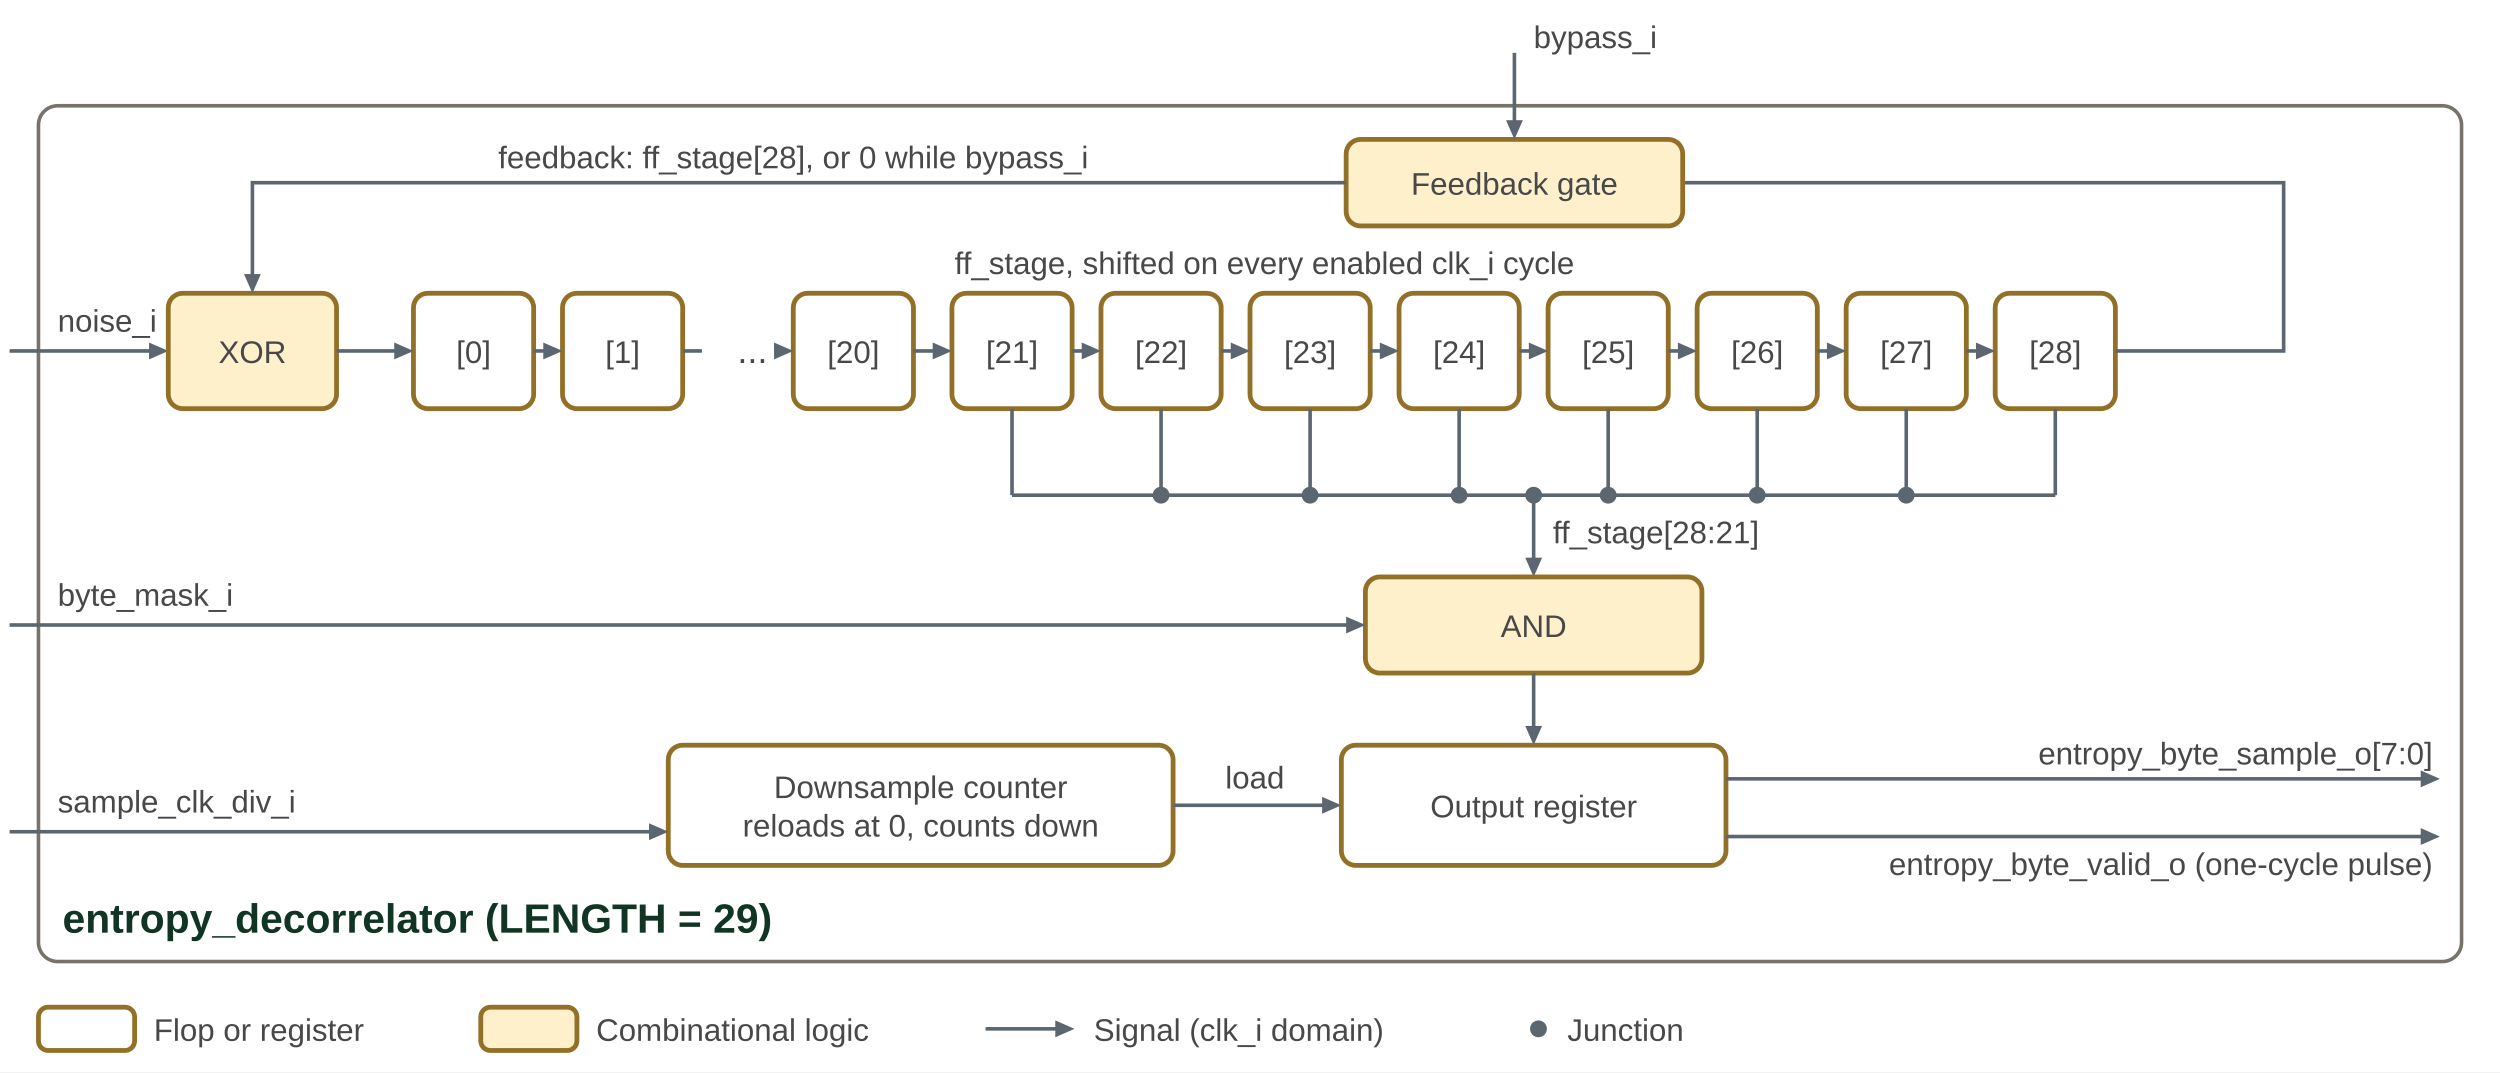
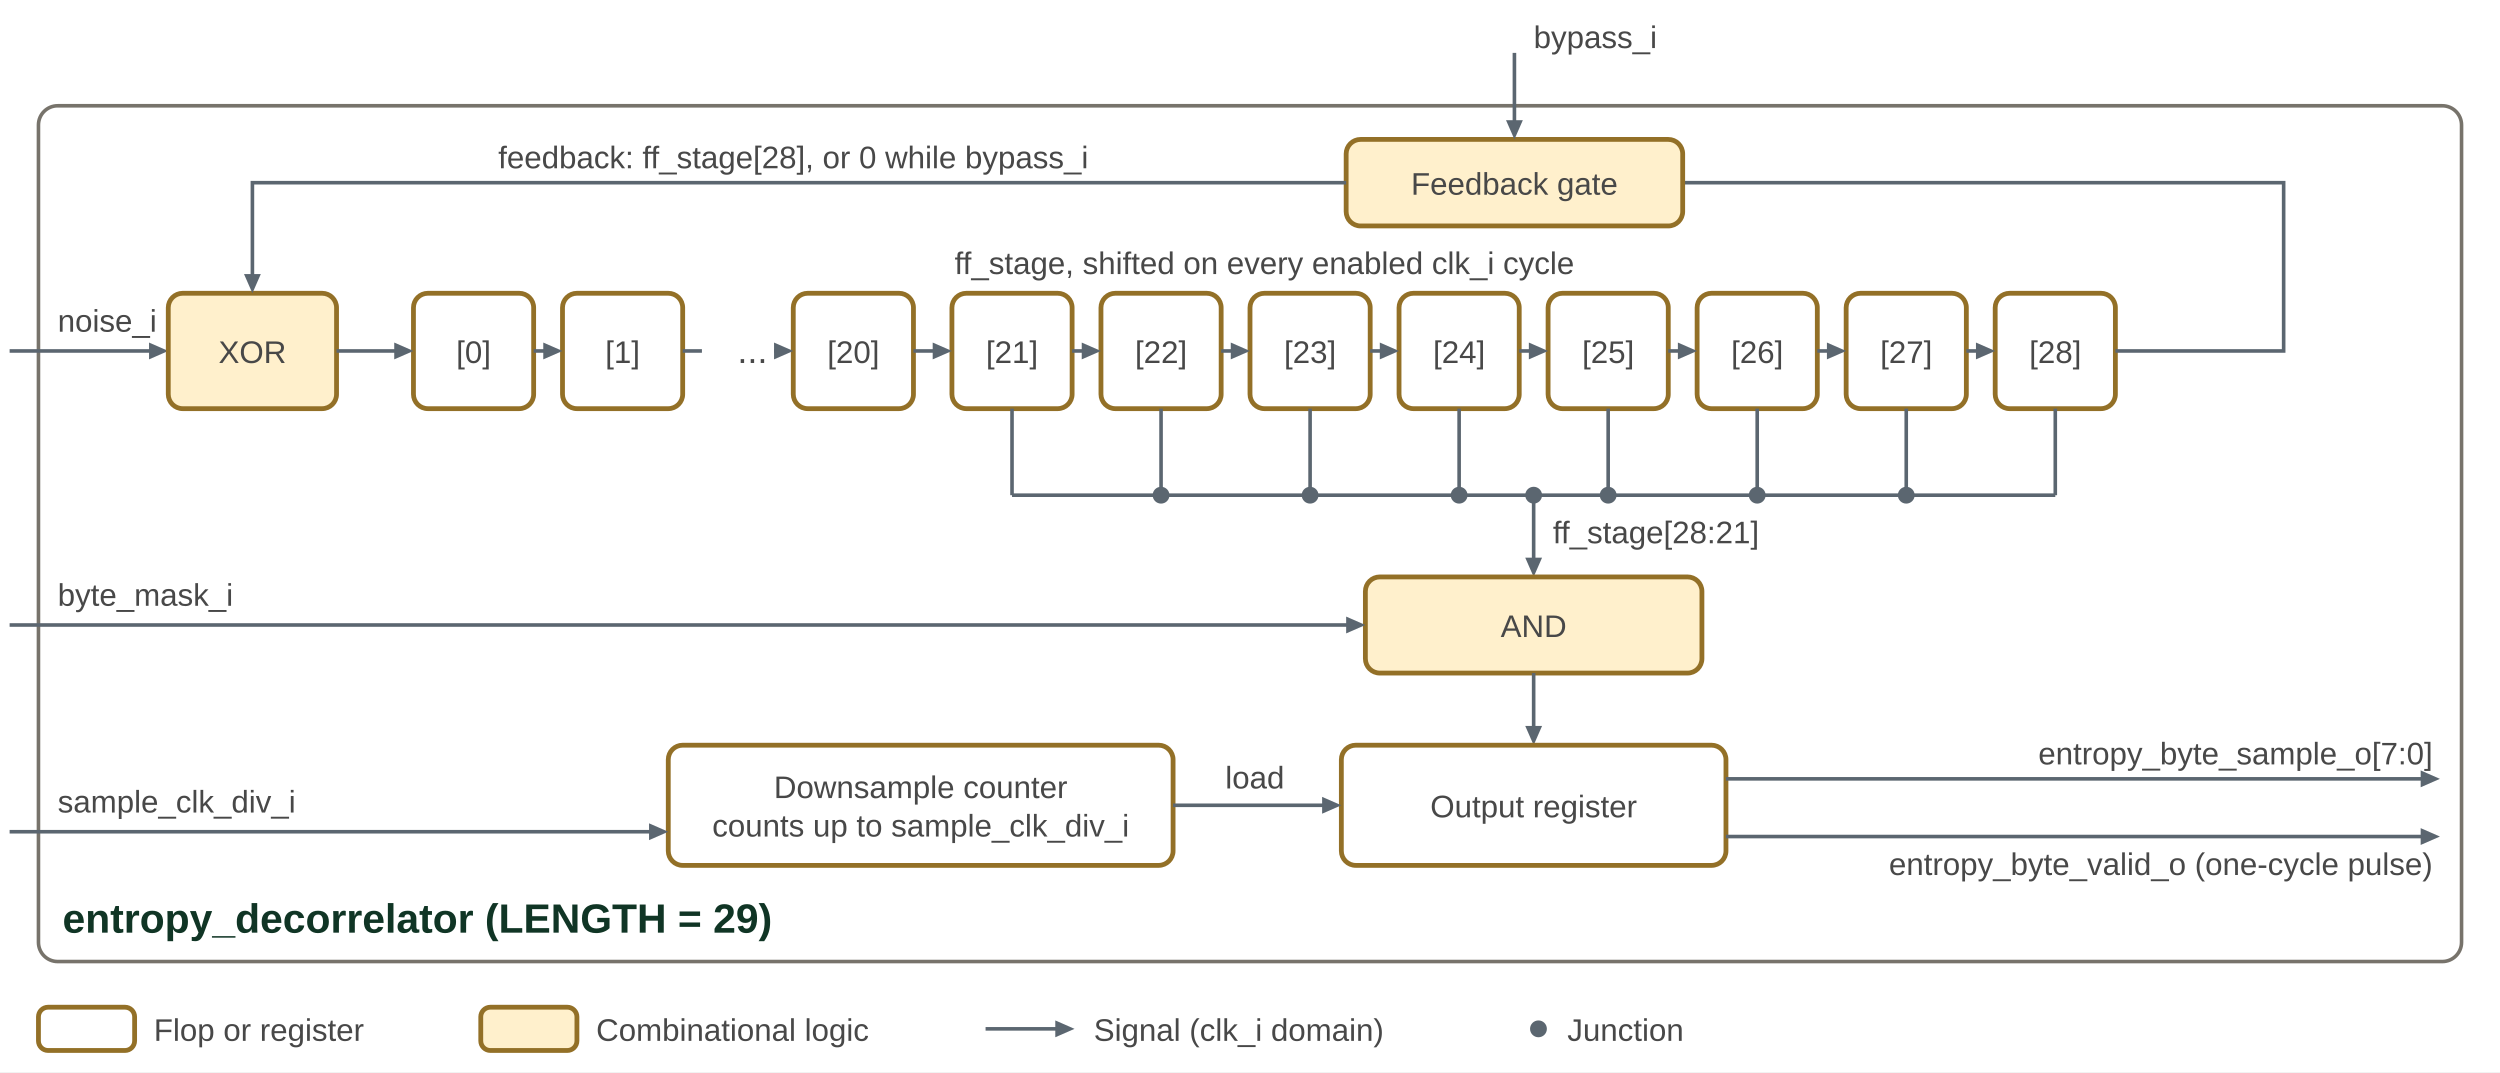
<svg xmlns="http://www.w3.org/2000/svg" width="1040" height="446" viewBox="0 0 1040 446" role="img" aria-labelledby="title desc">
  <defs>
    <marker id="ae" markerUnits="userSpaceOnUse" markerWidth="10" markerHeight="9" refX="7" refY="4.5" orient="auto">
      <path d="M0,0 L10,4.5 L0,9 Z" fill="#103525" />
    </marker>
    <marker id="as" markerUnits="userSpaceOnUse" markerWidth="10" markerHeight="9" refX="3" refY="4.5" orient="auto">
      <path d="M10,0 L0,4.5 L10,9 Z" fill="#103525" />
    </marker>
    <marker id="ge" markerUnits="userSpaceOnUse" markerWidth="8" markerHeight="7" refX="5" refY="3.5" orient="auto">
      <path d="M0,0 L8,3.5 L0,7 Z" fill="#5b6670" />
    </marker>
    <marker id="gs" markerUnits="userSpaceOnUse" markerWidth="8" markerHeight="7" refX="3" refY="3.5" orient="auto">
      <path d="M8,0 L0,3.5 L8,7 Z" fill="#5b6670" />
    </marker>
    <marker id="je" markerUnits="userSpaceOnUse" markerWidth="8" markerHeight="7" refX="5" refY="3.5" orient="auto">
      <path d="M0,0 L8,3.5 L0,7 Z" fill="#42759b" />
    </marker>
    <marker id="js" markerUnits="userSpaceOnUse" markerWidth="8" markerHeight="7" refX="3" refY="3.5" orient="auto">
      <path d="M8,0 L0,3.5 L8,7 Z" fill="#42759b" />
    </marker>
    <marker id="m-smu" markerUnits="userSpaceOnUse" markerWidth="8" markerHeight="7" refX="5" refY="3.5" orient="auto">
      <path d="M0,0 L8,3.5 L0,7 Z" fill="#103525" />
    </marker>
    <marker id="m-ref" markerUnits="userSpaceOnUse" markerWidth="8" markerHeight="7" refX="5" refY="3.5" orient="auto">
      <path d="M0,0 L8,3.5 L0,7 Z" fill="#2f7f79" />
    </marker>
    <marker id="m-per" markerUnits="userSpaceOnUse" markerWidth="8" markerHeight="7" refX="5" refY="3.5" orient="auto">
      <path d="M0,0 L8,3.5 L0,7 Z" fill="#937027" />
    </marker>
    <marker id="m-tel" markerUnits="userSpaceOnUse" markerWidth="8" markerHeight="7" refX="5" refY="3.5" orient="auto">
      <path d="M0,0 L8,3.5 L0,7 Z" fill="#664488" />
    </marker>
    <marker id="m-wdt" markerUnits="userSpaceOnUse" markerWidth="8" markerHeight="7" refX="5" refY="3.5" orient="auto">
      <path d="M0,0 L8,3.5 L0,7 Z" fill="#77736b" />
    </marker>
    <marker id="m-rosc" markerUnits="userSpaceOnUse" markerWidth="8" markerHeight="7" refX="5" refY="3.5" orient="auto">
      <path d="M0,0 L8,3.5 L0,7 Z" fill="#336633" />
    </marker>
    <marker id="m-jtag" markerUnits="userSpaceOnUse" markerWidth="8" markerHeight="7" refX="5" refY="3.5" orient="auto">
      <path d="M0,0 L8,3.5 L0,7 Z" fill="#42759b" />
    </marker>
    <marker id="m-spi" markerUnits="userSpaceOnUse" markerWidth="8" markerHeight="7" refX="5" refY="3.5" orient="auto">
      <path d="M0,0 L8,3.5 L0,7 Z" fill="#5b6670" />
    </marker>
    <marker id="m-slate" markerUnits="userSpaceOnUse" markerWidth="8" markerHeight="7" refX="5" refY="3.5" orient="auto">
      <path d="M0,0 L8,3.5 L0,7 Z" fill="#5b6670" />
    </marker>
    <marker id="m-pg" markerUnits="userSpaceOnUse" markerWidth="8" markerHeight="7" refX="5" refY="3.5" orient="auto">
      <path d="M0,0 L8,3.5 L0,7 Z" fill="#336633" />
    </marker>
    <style>
text { font-family: Arial, sans-serif; font-size: 15px; fill: #484848; }
.t { fill: #484848; }
.b { font-size: 17px; font-weight: bold; fill: #103525; }
.bs { font-size: 15px; font-weight: bold; fill: #103525; }
.h { font-size: 22px; font-weight: bold; fill: #103525; }
.s { font-size: 13px; fill: #484848; }
.si { font-size: 13px; font-style: italic; fill: #484848; }
.pmt { font-size: 12px; font-weight: bold; fill: #ffffff; }
.pst { font-size: 12px; font-weight: bold; fill: #103525; }
.pjt { font-size: 12px; font-weight: bold; fill: #1d4b6e; }
.pct { font-size: 12px; font-weight: bold; fill: #1f5c57; }
.pm { fill: #103525; stroke: #103525; stroke-width: 1.2; }
.ps { fill: #ffffff; stroke: #103525; stroke-width: 1.2; }
.pj { fill: #e8f3ff; stroke: #42759b; stroke-width: 1.2; }
.pc { fill: #d9f0ee; stroke: #2f7f79; stroke-width: 1.2; }
.smu { fill: #ffffff; stroke: #77736b; stroke-width: 1.5; }
.network { fill: #e8f0e8; stroke: #336633; stroke-width: 2; }
.fabric { fill: #fff0cc; stroke: #937027; stroke-width: 2; }
.core { fill: #ffffff; stroke: #937027; stroke-width: 2; }
.future { fill: #ffffff; stroke: #937027; stroke-width: 2; }
.nostroke { stroke: none; }
.fut { fill: none; stroke-dasharray: 7 5; }
.opt { stroke-dasharray: 7 5; }
.hatch { fill: none; stroke: #103525; stroke-opacity: 0.16; stroke-width: 1.2; }
.external { fill: #f2f2f2; stroke: #77736b; stroke-width: 1.5; }
.axi { fill: none; stroke: #103525; stroke-width: 2.5; marker-start: url(#as); marker-end: url(#ae); }
.axio { fill: none; stroke: #103525; stroke-width: 2.5; stroke-dasharray: 8 5; marker-start: url(#as); marker-end: url(#ae); }
.sig { fill: none; stroke: #5b6670; stroke-width: 1.5; marker-start: url(#gs); marker-end: url(#ge); }
.sigo { fill: none; stroke: #5b6670; stroke-width: 1.5; marker-end: url(#ge); }
.jtag { fill: none; stroke: #42759b; stroke-width: 1.8; marker-end: url(#je); }
.jtagb { fill: none; stroke: #42759b; stroke-width: 1.8; marker-start: url(#js); marker-end: url(#je); }
.sigplain { fill: none; stroke: #5b6670; stroke-width: 1.5; }
.n-smu { fill: none; stroke: #103525; stroke-width: 2.5; }
.a-smu { fill: none; stroke: #103525; stroke-width: 2.5; marker-end: url(#m-smu); }
.n-ref { fill: none; stroke: #2f7f79; stroke-width: 1.8; }
.a-ref { fill: none; stroke: #2f7f79; stroke-width: 1.8; marker-end: url(#m-ref); }
.n-per { fill: none; stroke: #937027; stroke-width: 1.8; }
.a-per { fill: none; stroke: #937027; stroke-width: 1.8; marker-end: url(#m-per); }
.n-tel { fill: none; stroke: #664488; stroke-width: 1.8; }
.a-tel { fill: none; stroke: #664488; stroke-width: 1.8; marker-end: url(#m-tel); }
.n-wdt { fill: none; stroke: #77736b; stroke-width: 1.8; }
.a-wdt { fill: none; stroke: #77736b; stroke-width: 1.8; marker-end: url(#m-wdt); }
.n-rosc { fill: none; stroke: #336633; stroke-width: 1.8; }
.a-rosc { fill: none; stroke: #336633; stroke-width: 1.8; marker-end: url(#m-rosc); }
.n-jtag { fill: none; stroke: #42759b; stroke-width: 1.8; }
.a-jtag { fill: none; stroke: #42759b; stroke-width: 1.8; marker-end: url(#m-jtag); }
.n-spi { fill: none; stroke: #5b6670; stroke-width: 1.8; }
.a-spi { fill: none; stroke: #5b6670; stroke-width: 1.8; marker-end: url(#m-spi); }
.n-slate { fill: none; stroke: #5b6670; stroke-width: 1.8; }
.a-slate { fill: none; stroke: #5b6670; stroke-width: 1.8; marker-end: url(#m-slate); }
.n-pg { fill: none; stroke: #336633; stroke-width: 1.8; }
.a-pg { fill: none; stroke: #336633; stroke-width: 1.8; marker-end: url(#m-pg); }
</style>
  </defs>
  <rect width="1040" height="446" fill="#ffffff" />
  <rect class="smu" x="16" y="44" width="1008" height="356" rx="8" />
  <text class="b" x="26" y="388" text-anchor="start">entropy_decorrelator (LENGTH = 29)</text>
  <path class="sigo" d="M4,146 L67,146" />
  <text class="s" x="24" y="138" text-anchor="start">noise_i</text>
  <rect class="fabric" x="70" y="122" width="70" height="48" rx="6" />
  <text class="s" x="105" y="151" text-anchor="middle">XOR</text>
  <rect class="core" x="172" y="122" width="50" height="48" rx="6" />
  <text class="s" x="197" y="151" text-anchor="middle">[0]</text>
  <path class="sigo" d="M140,146 L169,146" />
  <rect class="core" x="234" y="122" width="50" height="48" rx="6" />
  <text class="s" x="259" y="151" text-anchor="middle">[1]</text>
  <path class="sigo" d="M222,146 L231,146" />
  <rect class="core" x="330" y="122" width="50" height="48" rx="6" />
  <text class="s" x="355" y="151" text-anchor="middle">[20]</text>
  <text class="t" x="313" y="151" text-anchor="middle">...</text>
  <path class="sigplain" d="M284,146 L292,146" />
  <path class="sigo" d="M322,146 L327,146" />
  <rect class="core" x="396" y="122" width="50" height="48" rx="6" />
  <text class="s" x="421" y="151" text-anchor="middle">[21]</text>
  <path class="sigo" d="M380,146 L393,146" />
  <rect class="core" x="458" y="122" width="50" height="48" rx="6" />
  <text class="s" x="483" y="151" text-anchor="middle">[22]</text>
  <path class="sigo" d="M446,146 L455,146" />
  <rect class="core" x="520" y="122" width="50" height="48" rx="6" />
  <text class="s" x="545" y="151" text-anchor="middle">[23]</text>
  <path class="sigo" d="M508,146 L517,146" />
  <rect class="core" x="582" y="122" width="50" height="48" rx="6" />
  <text class="s" x="607" y="151" text-anchor="middle">[24]</text>
  <path class="sigo" d="M570,146 L579,146" />
  <rect class="core" x="644" y="122" width="50" height="48" rx="6" />
  <text class="s" x="669" y="151" text-anchor="middle">[25]</text>
  <path class="sigo" d="M632,146 L641,146" />
  <rect class="core" x="706" y="122" width="50" height="48" rx="6" />
  <text class="s" x="731" y="151" text-anchor="middle">[26]</text>
  <path class="sigo" d="M694,146 L703,146" />
  <rect class="core" x="768" y="122" width="50" height="48" rx="6" />
  <text class="s" x="793" y="151" text-anchor="middle">[27]</text>
  <path class="sigo" d="M756,146 L765,146" />
  <rect class="core" x="830" y="122" width="50" height="48" rx="6" />
  <text class="s" x="855" y="151" text-anchor="middle">[28]</text>
  <path class="sigo" d="M818,146 L827,146" />
  <text class="s" x="526" y="114" text-anchor="middle">ff_stage, shifted on every enabled clk_i cycle</text>
  <path class="sigplain" d="M880,146 L950,146 L950,76 L700,76" />
  <rect class="fabric" x="560" y="58" width="140" height="36" rx="6" />
  <text class="s" x="630" y="81" text-anchor="middle">Feedback gate</text>
  <path class="sigo" d="M560,76 L105,76 L105,119" />
  <text class="s" x="330" y="70" text-anchor="middle">feedback: ff_stage[28], or 0 while bypass_i</text>
  <path class="sigo" d="M630,22 L630,55" />
  <text class="s" x="638" y="20" text-anchor="start">bypass_i</text>
  <path class="sigplain" d="M421.0,206 L855.0,206" />
  <path class="sigplain" d="M421.0,170 L421.0,206" />
  <path class="sigplain" d="M483.0,170 L483.0,206" />
  <circle cx="483" cy="206" r="3.5" fill="#5b6670" />
  <path class="sigplain" d="M545.0,170 L545.0,206" />
  <circle cx="545" cy="206" r="3.5" fill="#5b6670" />
  <path class="sigplain" d="M607.0,170 L607.0,206" />
  <circle cx="607" cy="206" r="3.5" fill="#5b6670" />
  <path class="sigplain" d="M669.0,170 L669.0,206" />
  <circle cx="669" cy="206" r="3.5" fill="#5b6670" />
  <path class="sigplain" d="M731.0,170 L731.0,206" />
  <circle cx="731" cy="206" r="3.5" fill="#5b6670" />
  <path class="sigplain" d="M793.0,170 L793.0,206" />
  <circle cx="793" cy="206" r="3.5" fill="#5b6670" />
  <path class="sigplain" d="M855.0,170 L855.0,206" />
  <circle cx="638" cy="206" r="3.5" fill="#5b6670" />
  <path class="sigo" d="M638,206 L638,237" />
  <text class="s" x="646" y="226" text-anchor="start">ff_stage[28:21]</text>
  <rect class="fabric" x="568" y="240" width="140" height="40" rx="6" />
  <text class="s" x="638" y="265" text-anchor="middle">AND</text>
  <path class="sigo" d="M4,260 L565,260" />
  <text class="s" x="24" y="252" text-anchor="start">byte_mask_i</text>
  <path class="sigo" d="M638,280 L638,307" />
  <rect class="core" x="558" y="310" width="160" height="50" rx="6" />
  <text class="s" x="638" y="340" text-anchor="middle">Output register</text>
  <rect class="core" x="278" y="310" width="210" height="50" rx="6" />
  <text class="s" x="383" y="332" text-anchor="middle">Downsample counter</text>
-   <text class="s" x="383" y="348" text-anchor="middle">reloads at 0, counts down</text>
+   <text class="s" x="383" y="348" text-anchor="middle">counts up to sample_clk_div_i</text>
  <path class="sigo" d="M488,335 L555,335" />
  <text class="s" x="522" y="328" text-anchor="middle">load</text>
  <path class="sigo" d="M4,346 L275,346" />
  <text class="s" x="24" y="338" text-anchor="start">sample_clk_div_i</text>
  <path class="sigo" d="M718,324 L1012,324" />
  <text class="s" x="1012" y="318" text-anchor="end">entropy_byte_sample_o[7:0]</text>
  <path class="sigo" d="M718,348 L1012,348" />
  <text class="s" x="1012" y="364" text-anchor="end">entropy_byte_valid_o (one-cycle pulse)</text>
  <rect class="core" x="16" y="419" width="40" height="18" rx="4" />
  <text class="s" x="64" y="433" text-anchor="start">Flop or register</text>
  <rect class="fabric" x="200" y="419" width="40" height="18" rx="4" />
  <text class="s" x="248" y="433" text-anchor="start">Combinational logic</text>
  <path class="sigo" d="M410,428 L444,428" />
  <text class="s" x="455" y="433" text-anchor="start">Signal (clk_i domain)</text>
  <circle cx="640" cy="428" r="3.5" fill="#5b6670" />
  <text class="s" x="652" y="433" text-anchor="start">Junction</text>
</svg>
